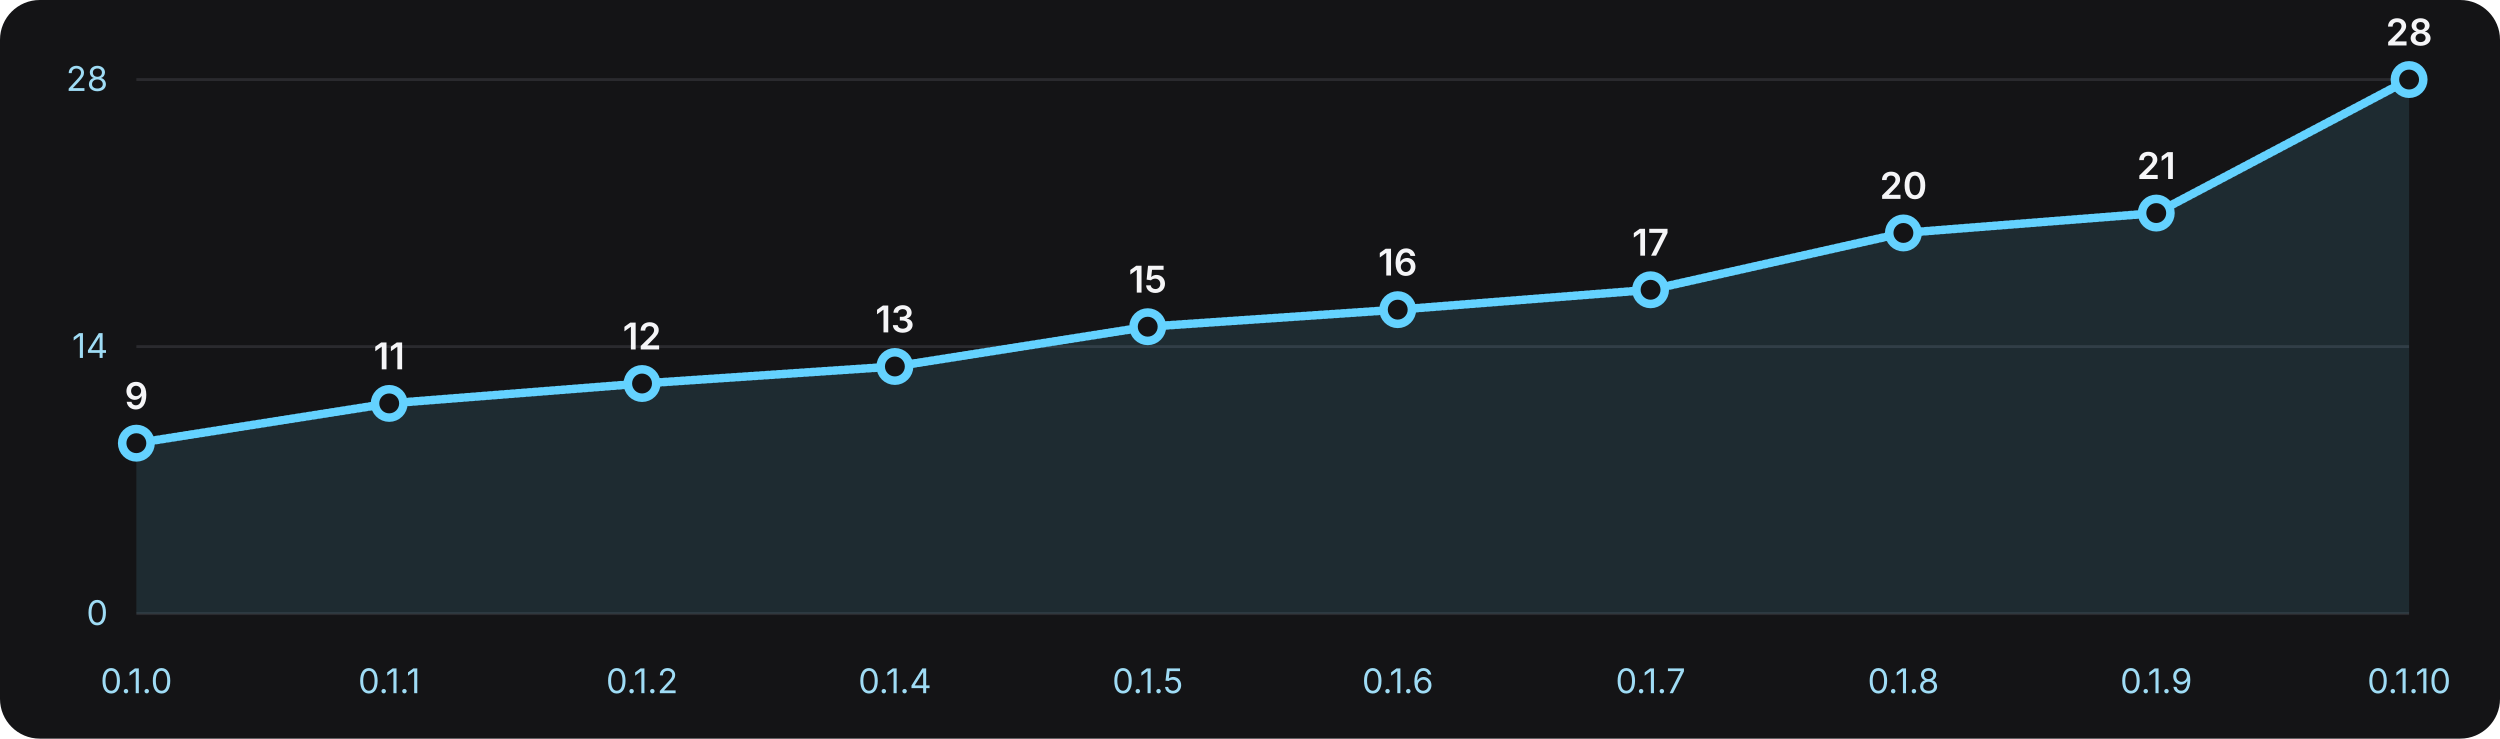
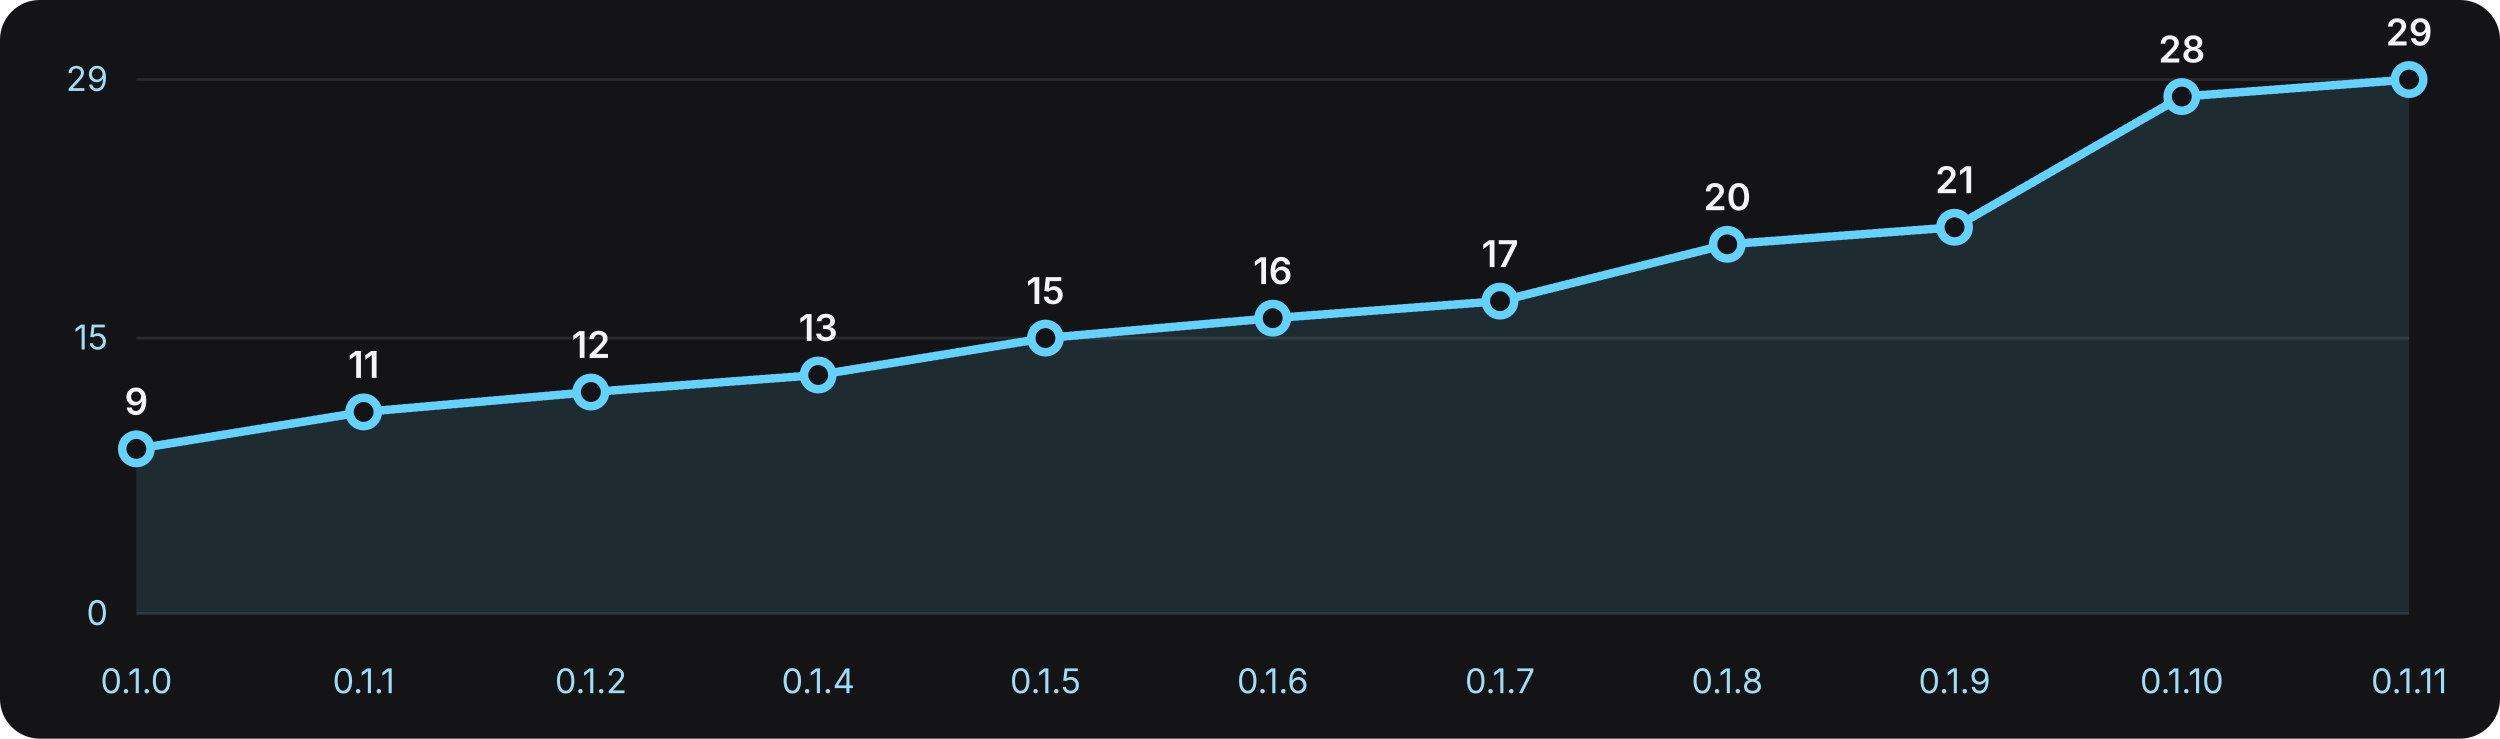
<svg xmlns="http://www.w3.org/2000/svg" viewBox="0 0 880 260" width="880" height="260" font-family="-apple-system, Segoe UI, sans-serif" role="img">
  <style>.line{stroke-dasharray:1;stroke-dashoffset:1;animation:draw 1.5s ease-out forwards}@keyframes draw{to{stroke-dashoffset:0}}@media (prefers-reduced-motion: reduce){.line{animation:none;stroke-dashoffset:0}}</style>
  <rect width="880" height="260" rx="14" fill="#141416" />
  <line x1="48" x2="848" y1="216" y2="216" stroke="#2a2a2e" stroke-width="1" />
  <text x="38" y="220" text-anchor="end" font-size="12" fill="#9fdcf5">0</text>
-   <line x1="48" x2="848" y1="122" y2="122" stroke="#2a2a2e" stroke-width="1" />
-   <text x="38" y="126" text-anchor="end" font-size="12" fill="#9fdcf5">14</text>
+   <line x1="48" x2="848" y1="119" y2="119" stroke="#2a2a2e" stroke-width="1" />
+   <text x="38" y="123" text-anchor="end" font-size="12" fill="#9fdcf5">15</text>
  <line x1="48" x2="848" y1="28" y2="28" stroke="#2a2a2e" stroke-width="1" />
-   <text x="38" y="32" text-anchor="end" font-size="12" fill="#9fdcf5">28</text>
-   <path d="M48 156 L137 142 L226 135 L315 129 L404 115 L492 109 L581 102 L670 82 L759 75 L848 28 L848 216 L48 216 Z" fill="#64D2FF" fill-opacity="0.12" />
-   <path class="line" d="M48 156 L137 142 L226 135 L315 129 L404 115 L492 109 L581 102 L670 82 L759 75 L848 28" pathLength="1" fill="none" stroke="#64D2FF" stroke-width="3" stroke-linejoin="round" stroke-linecap="round" />
-   <circle cx="48" cy="156" r="5" fill="#141416" stroke="#64D2FF" stroke-width="3" />
-   <text x="48" y="144" text-anchor="middle" font-size="13" font-weight="600" fill="#F5F5F7">9</text>
+   <text x="38" y="32" text-anchor="end" font-size="12" fill="#9fdcf5">29</text>
+   <path d="M48 158 L128 145 L208 138 L288 132 L368 119 L448 112 L528 106 L608 86 L688 80 L768 34 L848 28 L848 216 L48 216 Z" fill="#64D2FF" fill-opacity="0.12" />
+   <path class="line" d="M48 158 L128 145 L208 138 L288 132 L368 119 L448 112 L528 106 L608 86 L688 80 L768 34 L848 28" pathLength="1" fill="none" stroke="#64D2FF" stroke-width="3" stroke-linejoin="round" stroke-linecap="round" />
+   <circle cx="48" cy="158" r="5" fill="#141416" stroke="#64D2FF" stroke-width="3" />
+   <text x="48" y="146" text-anchor="middle" font-size="13" font-weight="600" fill="#F5F5F7">9</text>
  <text x="48" y="244" text-anchor="middle" font-size="12" fill="#9fdcf5">0.1.0</text>
-   <circle cx="137" cy="142" r="5" fill="#141416" stroke="#64D2FF" stroke-width="3" />
-   <text x="137" y="130" text-anchor="middle" font-size="13" font-weight="600" fill="#F5F5F7">11</text>
-   <text x="137" y="244" text-anchor="middle" font-size="12" fill="#9fdcf5">0.1.1</text>
-   <circle cx="226" cy="135" r="5" fill="#141416" stroke="#64D2FF" stroke-width="3" />
-   <text x="226" y="123" text-anchor="middle" font-size="13" font-weight="600" fill="#F5F5F7">12</text>
-   <text x="226" y="244" text-anchor="middle" font-size="12" fill="#9fdcf5">0.1.2</text>
-   <circle cx="315" cy="129" r="5" fill="#141416" stroke="#64D2FF" stroke-width="3" />
-   <text x="315" y="117" text-anchor="middle" font-size="13" font-weight="600" fill="#F5F5F7">13</text>
-   <text x="315" y="244" text-anchor="middle" font-size="12" fill="#9fdcf5">0.1.4</text>
-   <circle cx="404" cy="115" r="5" fill="#141416" stroke="#64D2FF" stroke-width="3" />
-   <text x="404" y="103" text-anchor="middle" font-size="13" font-weight="600" fill="#F5F5F7">15</text>
-   <text x="404" y="244" text-anchor="middle" font-size="12" fill="#9fdcf5">0.1.5</text>
-   <circle cx="492" cy="109" r="5" fill="#141416" stroke="#64D2FF" stroke-width="3" />
-   <text x="492" y="97" text-anchor="middle" font-size="13" font-weight="600" fill="#F5F5F7">16</text>
-   <text x="492" y="244" text-anchor="middle" font-size="12" fill="#9fdcf5">0.1.6</text>
-   <circle cx="581" cy="102" r="5" fill="#141416" stroke="#64D2FF" stroke-width="3" />
-   <text x="581" y="90" text-anchor="middle" font-size="13" font-weight="600" fill="#F5F5F7">17</text>
-   <text x="581" y="244" text-anchor="middle" font-size="12" fill="#9fdcf5">0.1.7</text>
-   <circle cx="670" cy="82" r="5" fill="#141416" stroke="#64D2FF" stroke-width="3" />
-   <text x="670" y="70" text-anchor="middle" font-size="13" font-weight="600" fill="#F5F5F7">20</text>
-   <text x="670" y="244" text-anchor="middle" font-size="12" fill="#9fdcf5">0.1.8</text>
-   <circle cx="759" cy="75" r="5" fill="#141416" stroke="#64D2FF" stroke-width="3" />
-   <text x="759" y="63" text-anchor="middle" font-size="13" font-weight="600" fill="#F5F5F7">21</text>
-   <text x="759" y="244" text-anchor="middle" font-size="12" fill="#9fdcf5">0.1.9</text>
+   <circle cx="128" cy="145" r="5" fill="#141416" stroke="#64D2FF" stroke-width="3" />
+   <text x="128" y="133" text-anchor="middle" font-size="13" font-weight="600" fill="#F5F5F7">11</text>
+   <text x="128" y="244" text-anchor="middle" font-size="12" fill="#9fdcf5">0.1.1</text>
+   <circle cx="208" cy="138" r="5" fill="#141416" stroke="#64D2FF" stroke-width="3" />
+   <text x="208" y="126" text-anchor="middle" font-size="13" font-weight="600" fill="#F5F5F7">12</text>
+   <text x="208" y="244" text-anchor="middle" font-size="12" fill="#9fdcf5">0.1.2</text>
+   <circle cx="288" cy="132" r="5" fill="#141416" stroke="#64D2FF" stroke-width="3" />
+   <text x="288" y="120" text-anchor="middle" font-size="13" font-weight="600" fill="#F5F5F7">13</text>
+   <text x="288" y="244" text-anchor="middle" font-size="12" fill="#9fdcf5">0.1.4</text>
+   <circle cx="368" cy="119" r="5" fill="#141416" stroke="#64D2FF" stroke-width="3" />
+   <text x="368" y="107" text-anchor="middle" font-size="13" font-weight="600" fill="#F5F5F7">15</text>
+   <text x="368" y="244" text-anchor="middle" font-size="12" fill="#9fdcf5">0.1.5</text>
+   <circle cx="448" cy="112" r="5" fill="#141416" stroke="#64D2FF" stroke-width="3" />
+   <text x="448" y="100" text-anchor="middle" font-size="13" font-weight="600" fill="#F5F5F7">16</text>
+   <text x="448" y="244" text-anchor="middle" font-size="12" fill="#9fdcf5">0.1.6</text>
+   <circle cx="528" cy="106" r="5" fill="#141416" stroke="#64D2FF" stroke-width="3" />
+   <text x="528" y="94" text-anchor="middle" font-size="13" font-weight="600" fill="#F5F5F7">17</text>
+   <text x="528" y="244" text-anchor="middle" font-size="12" fill="#9fdcf5">0.1.7</text>
+   <circle cx="608" cy="86" r="5" fill="#141416" stroke="#64D2FF" stroke-width="3" />
+   <text x="608" y="74" text-anchor="middle" font-size="13" font-weight="600" fill="#F5F5F7">20</text>
+   <text x="608" y="244" text-anchor="middle" font-size="12" fill="#9fdcf5">0.1.8</text>
+   <circle cx="688" cy="80" r="5" fill="#141416" stroke="#64D2FF" stroke-width="3" />
+   <text x="688" y="68" text-anchor="middle" font-size="13" font-weight="600" fill="#F5F5F7">21</text>
+   <text x="688" y="244" text-anchor="middle" font-size="12" fill="#9fdcf5">0.1.9</text>
+   <circle cx="768" cy="34" r="5" fill="#141416" stroke="#64D2FF" stroke-width="3" />
+   <text x="768" y="22" text-anchor="middle" font-size="13" font-weight="600" fill="#F5F5F7">28</text>
+   <text x="768" y="244" text-anchor="middle" font-size="12" fill="#9fdcf5">0.1.10</text>
  <circle cx="848" cy="28" r="5" fill="#141416" stroke="#64D2FF" stroke-width="3" />
-   <text x="848" y="16" text-anchor="middle" font-size="13" font-weight="600" fill="#F5F5F7">28</text>
-   <text x="848" y="244" text-anchor="middle" font-size="12" fill="#9fdcf5">0.1.10</text>
+   <text x="848" y="16" text-anchor="middle" font-size="13" font-weight="600" fill="#F5F5F7">29</text>
+   <text x="848" y="244" text-anchor="middle" font-size="12" fill="#9fdcf5">0.1.11</text>
</svg>
